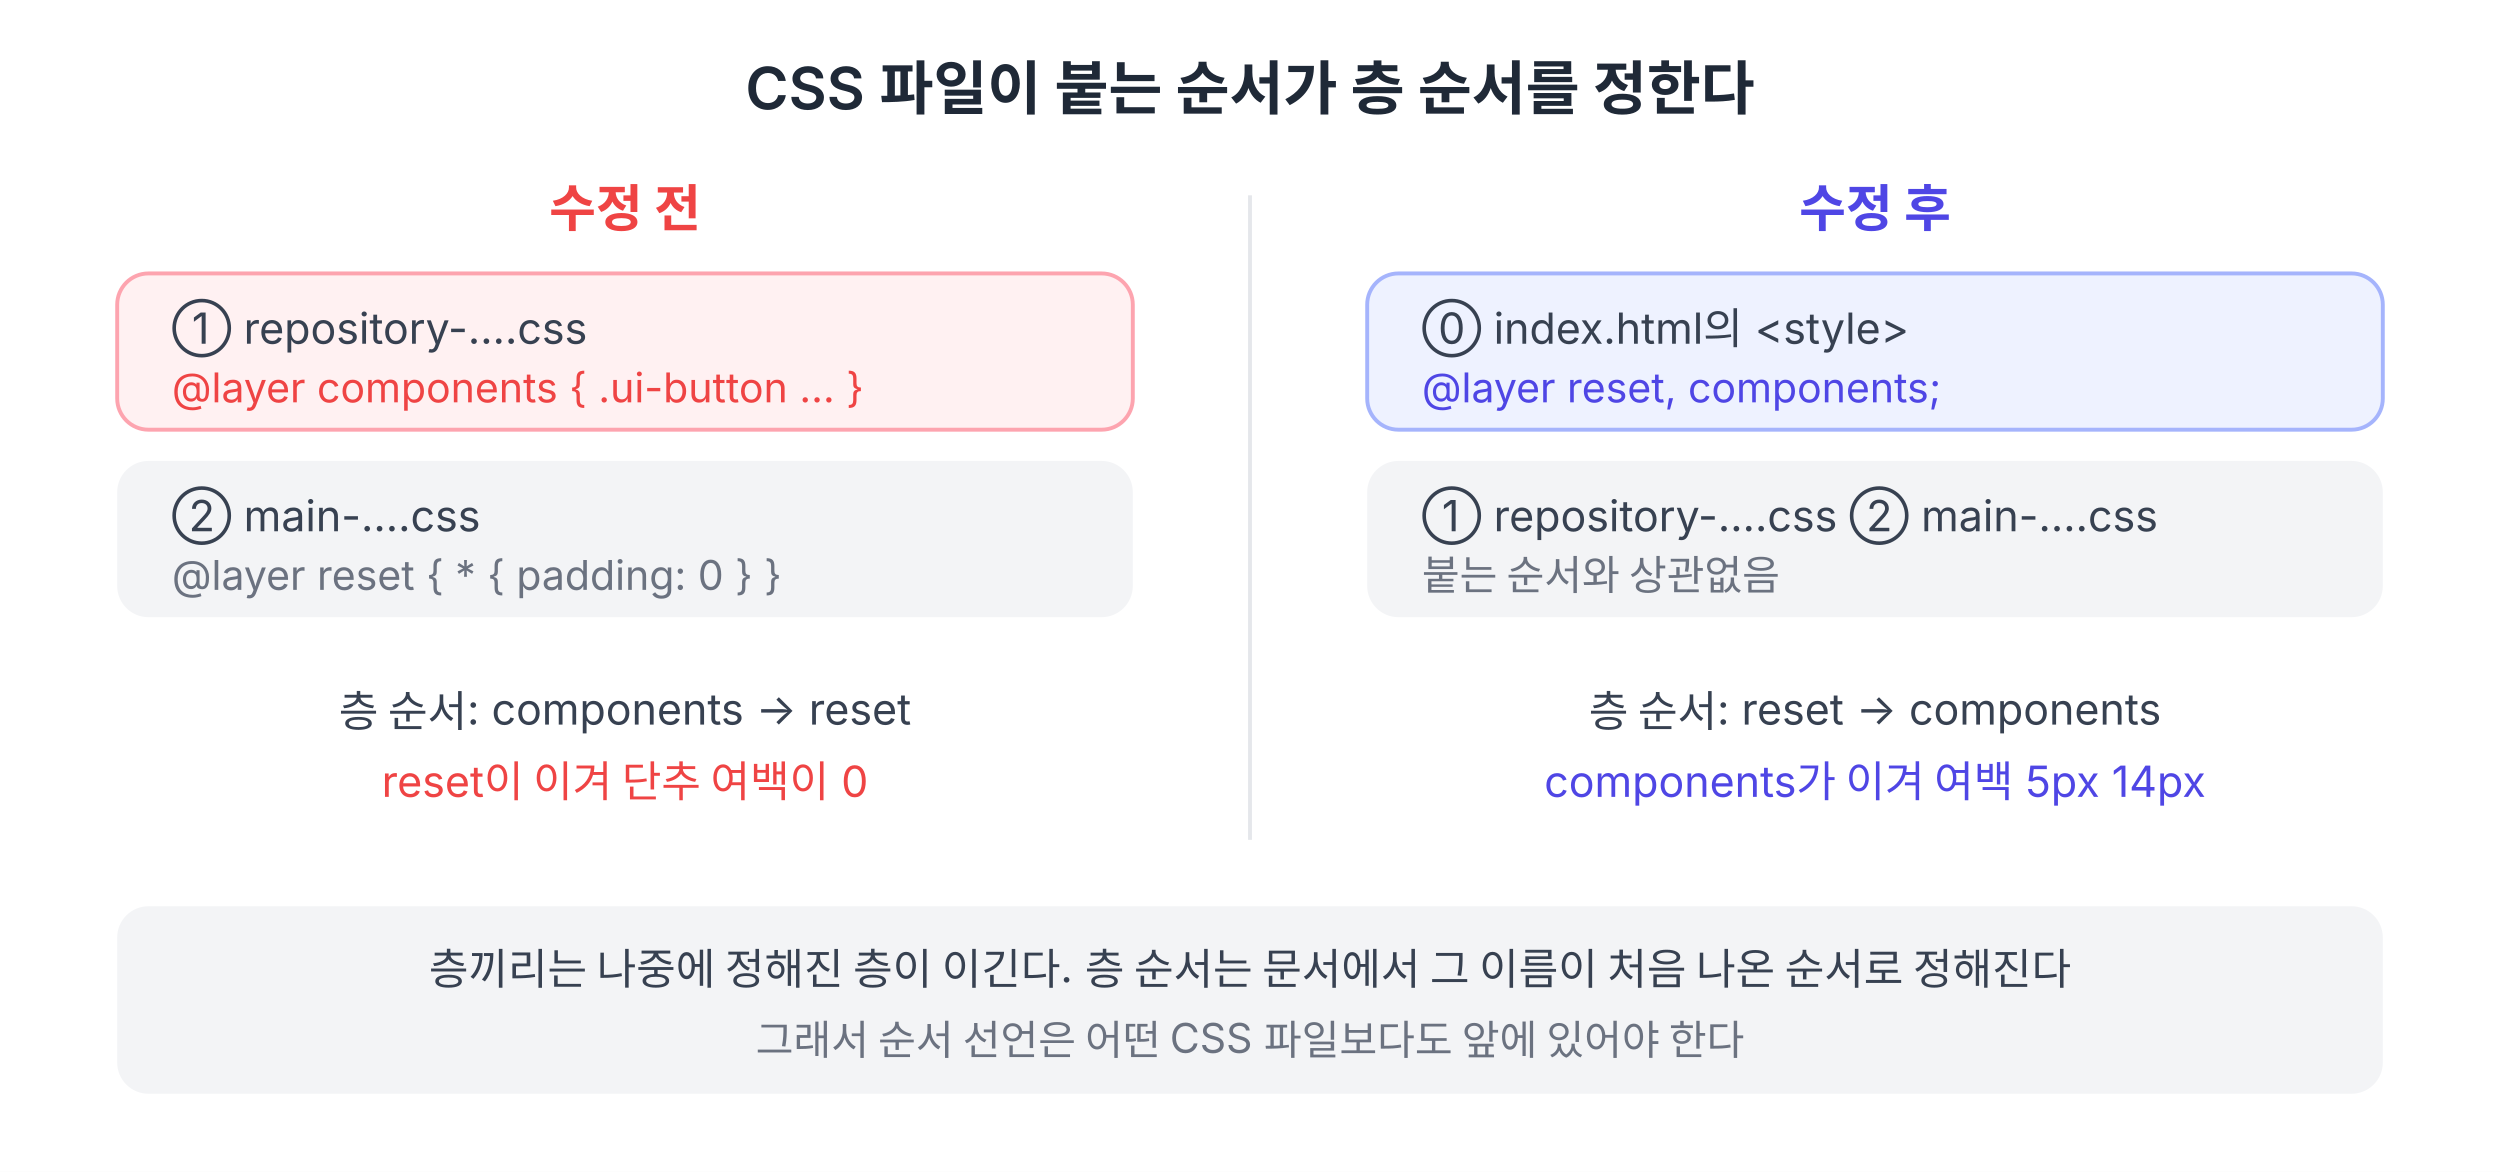
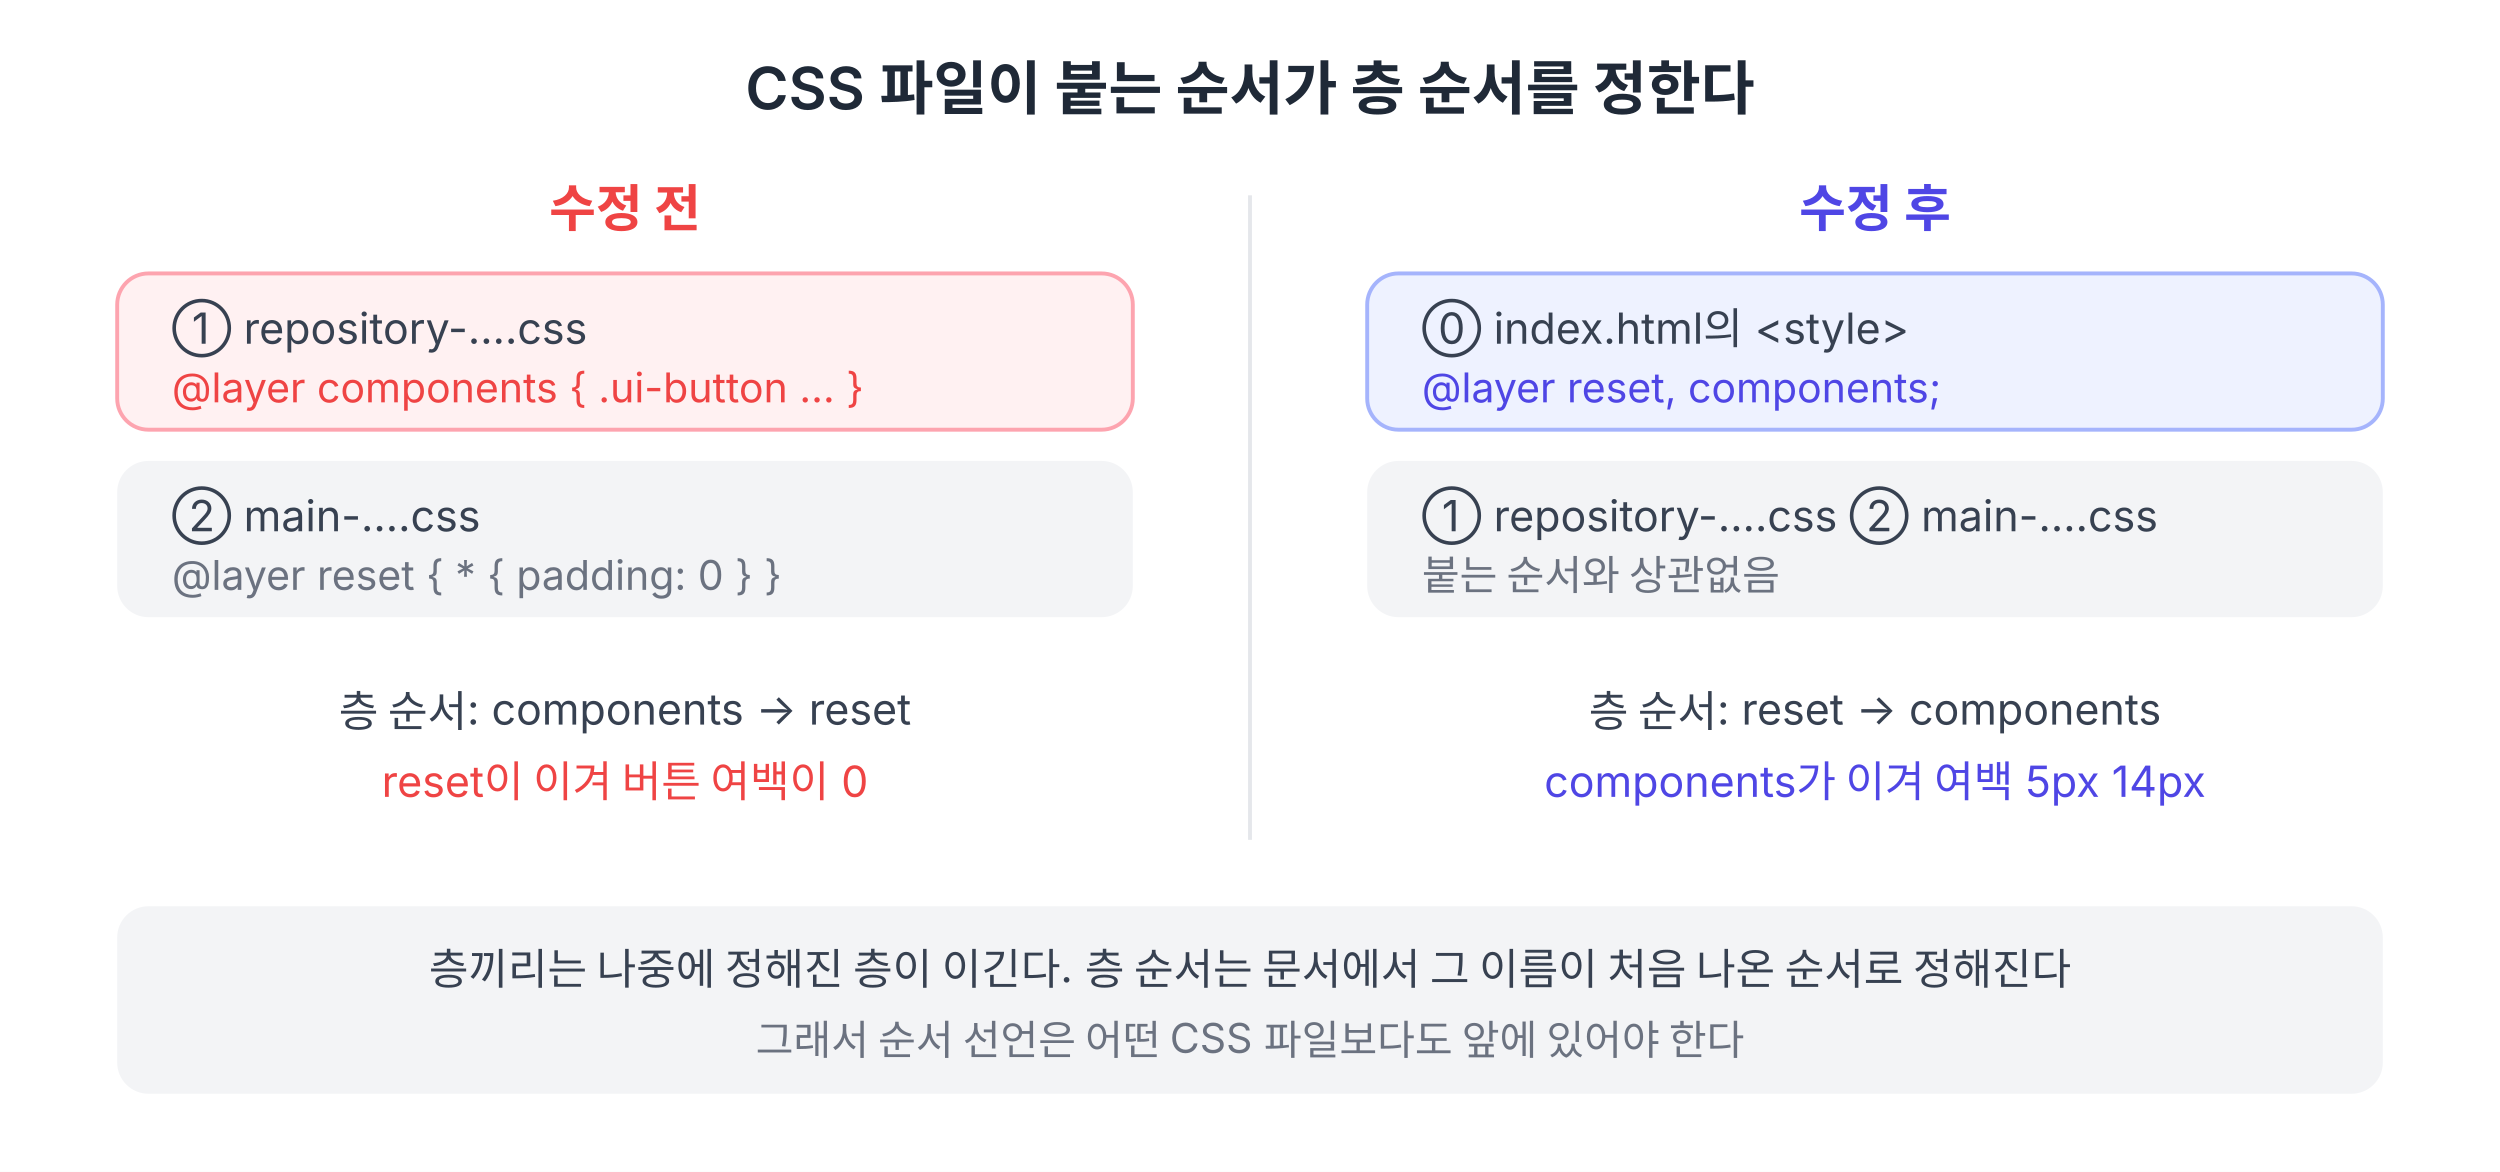
<svg xmlns="http://www.w3.org/2000/svg" viewBox="0 0 640 300" font-family="-apple-system, BlinkMacSystemFont, 'Apple SD Gothic Neo', sans-serif">
  <rect width="640" height="300" fill="#fff" />
  <text x="320" y="28" text-anchor="middle" font-size="15" font-weight="600" fill="#1f2937">CSS 파일이 붙는 순서가 층 순서를 정한다</text>
  <text x="160" y="58" text-anchor="middle" font-size="13" font-weight="600" fill="#ef4444">수정 전</text>
  <rect x="30" y="70" width="260" height="40" rx="8" fill="#fff1f2" stroke="#fda4af" />
  <text x="44" y="88" font-size="11" fill="#374151">① repository-….css</text>
  <text x="44" y="103" font-size="10.5" fill="#ef4444">@layer components { .ui-button … }</text>
  <rect x="30" y="118" width="260" height="40" rx="8" fill="#f3f4f6" />
  <text x="44" y="136" font-size="11" fill="#374151">② main-….css</text>
  <text x="44" y="151" font-size="10.5" fill="#6b7280">@layer reset { * { padding: 0 } }</text>
  <text x="160" y="186" text-anchor="middle" font-size="11" fill="#374151">층 순서: components → reset</text>
-   <text x="160" y="204" text-anchor="middle" font-size="11" fill="#ef4444">reset이 이겨 단추 여백이 0</text>
+   <text x="160" y="204" text-anchor="middle" font-size="11" fill="#ef4444">reset이 이겨 버튼 여백이 0</text>
  <text x="480" y="58" text-anchor="middle" font-size="13" font-weight="600" fill="#4f46e5">수정 후</text>
  <rect x="350" y="70" width="260" height="40" rx="8" fill="#eef2ff" stroke="#a5b4fc" />
  <text x="364" y="88" font-size="11" fill="#374151">⓪ index.html의 &lt;style&gt;</text>
  <text x="364" y="103" font-size="10.5" fill="#4f46e5">@layer reset, components;</text>
  <rect x="350" y="118" width="260" height="40" rx="8" fill="#f3f4f6" />
  <text x="364" y="136" font-size="11" fill="#374151">① repository-….css  ② main-….css</text>
  <text x="364" y="151" font-size="10.5" fill="#6b7280">붙는 순서와 상관없음</text>
  <text x="480" y="186" text-anchor="middle" font-size="11" fill="#374151">층 순서: reset → components</text>
  <text x="480" y="204" text-anchor="middle" font-size="11" fill="#4f46e5">components가 이겨 여백 5px 14px</text>
  <line x1="320" y1="50" x2="320" y2="215" stroke="#e5e7eb" />
  <rect x="30" y="232" width="580" height="48" rx="8" fill="#f3f4f6" />
  <text x="320" y="252" text-anchor="middle" font-size="11" fill="#374151">층끼리는 나중에 정해진 층이 이긴다. 층 순서는 문서에서 그 이름이 처음 나온 순서로 정해진다</text>
  <text x="320" y="270" text-anchor="middle" font-size="10.5" fill="#6b7280">그래서 순서 선언은 어떤 CSS 파일보다도 앞에 있어야 한다</text>
</svg>
